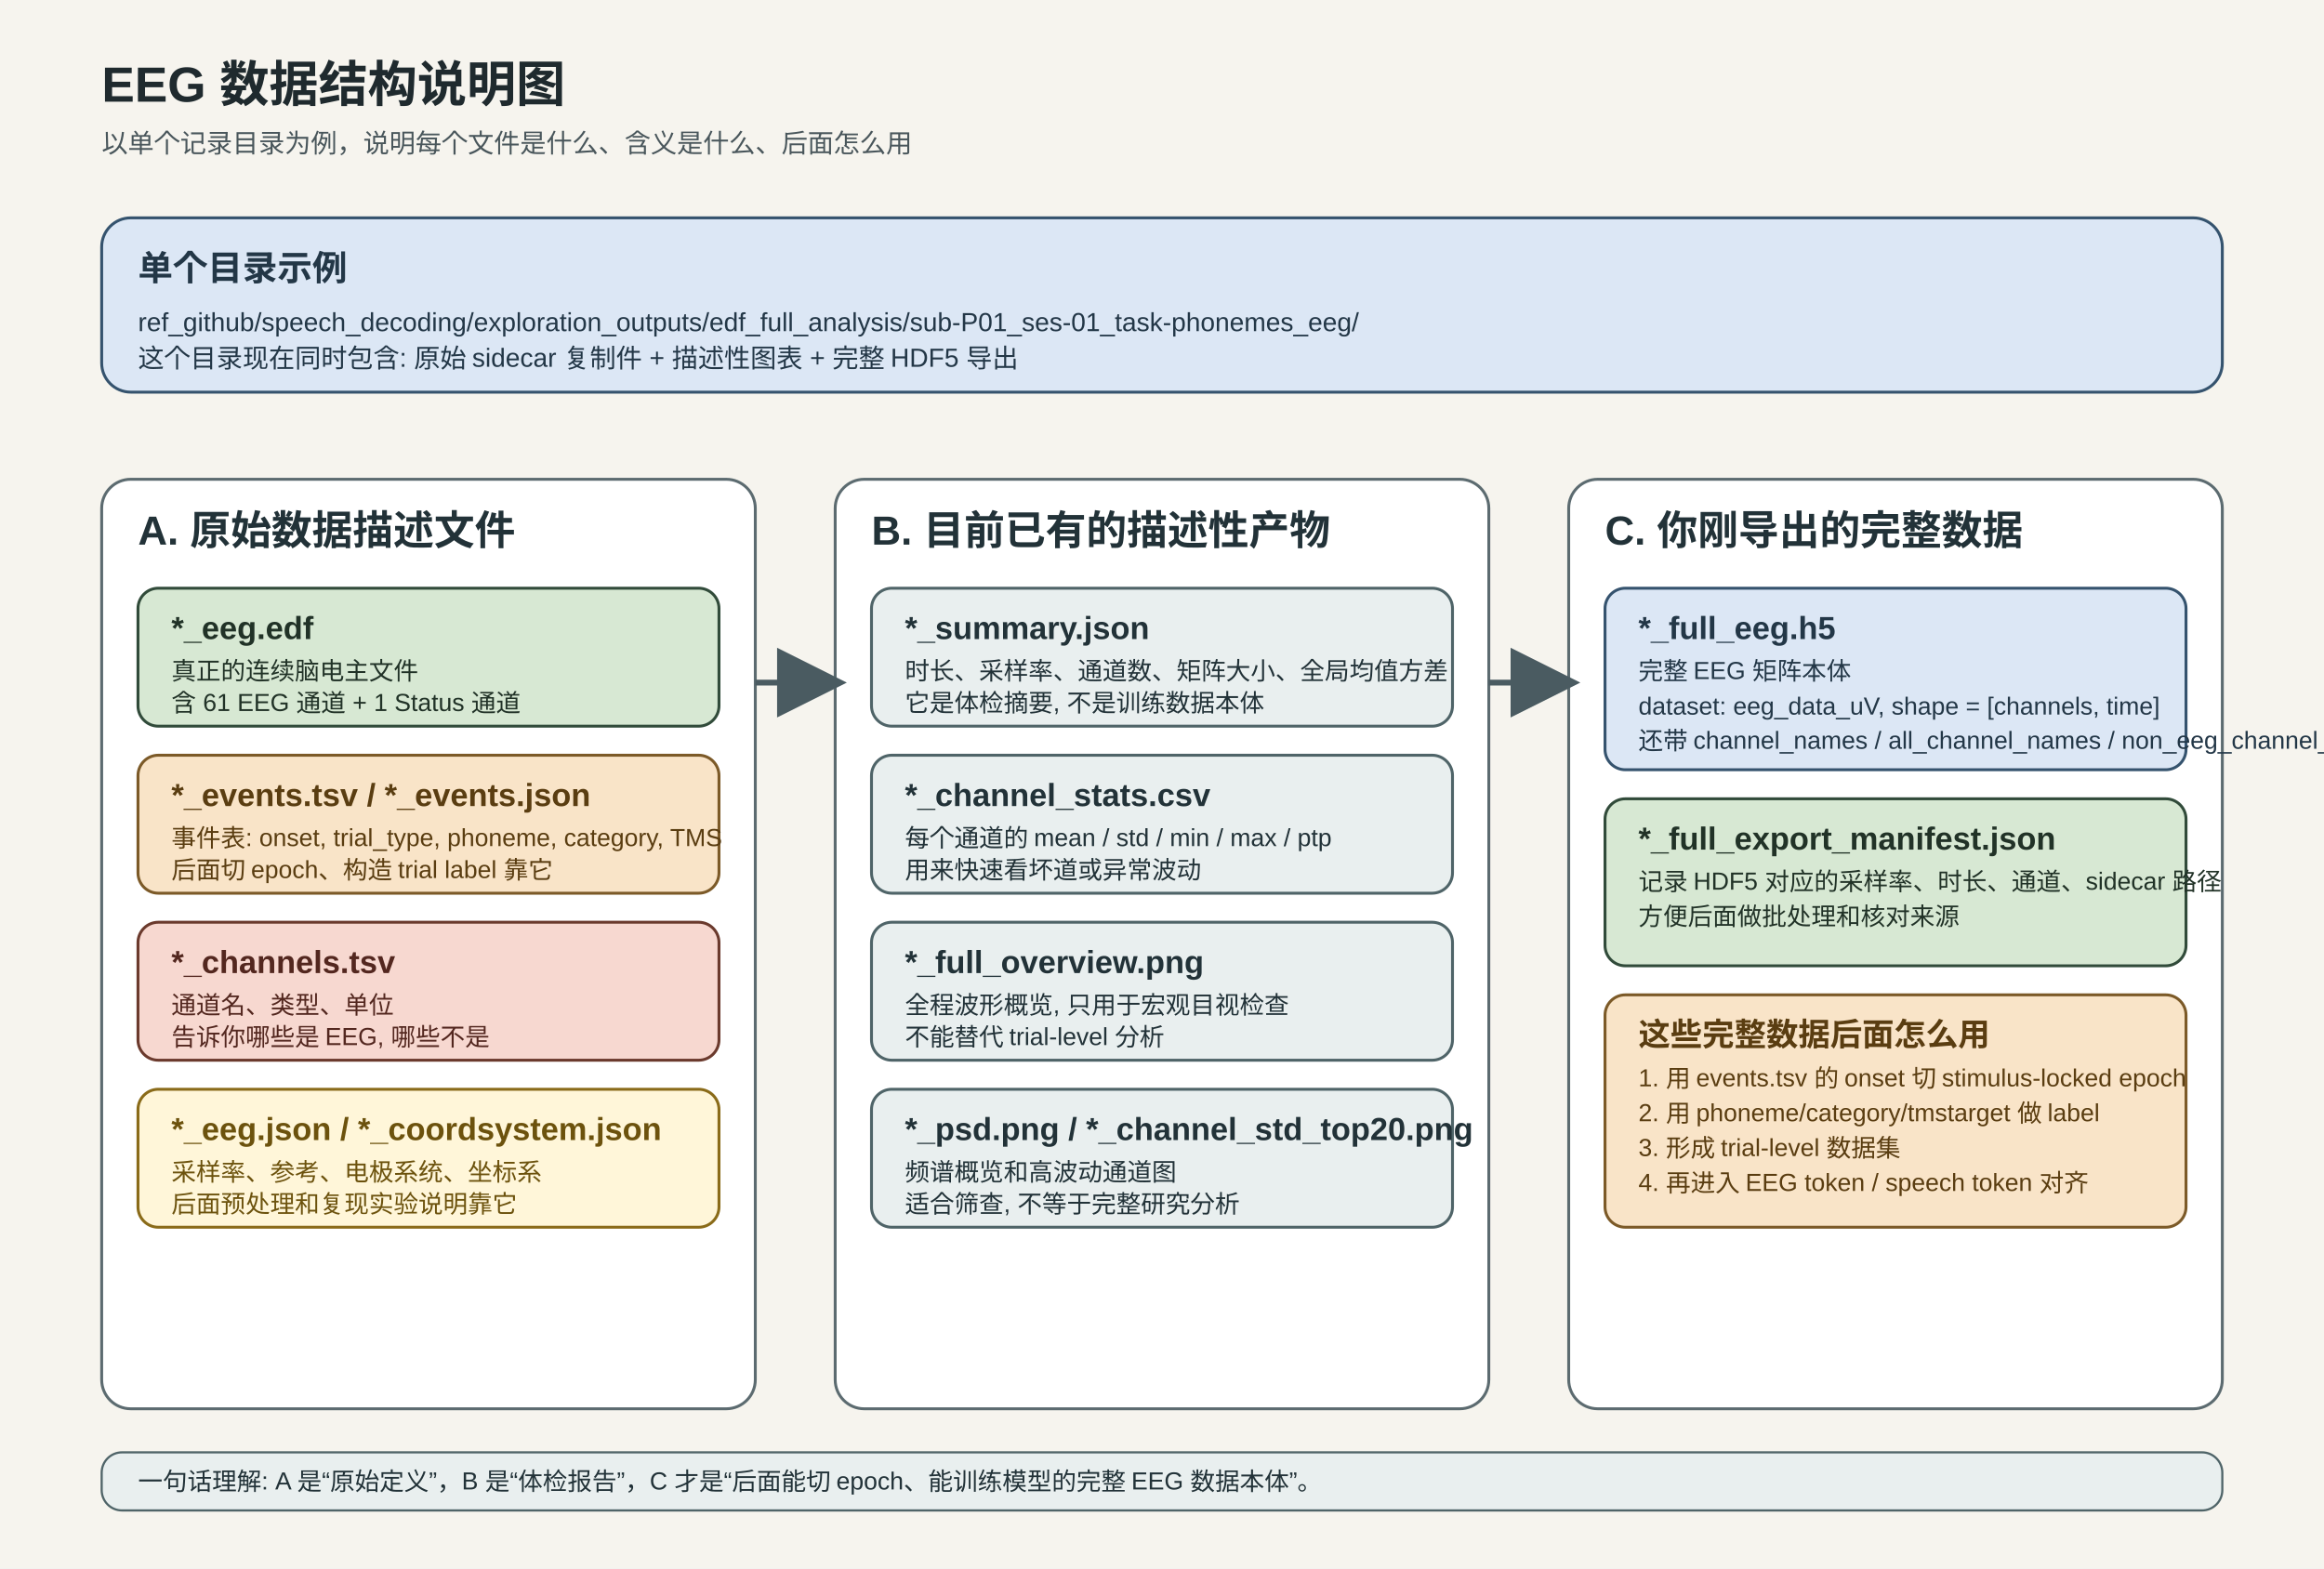
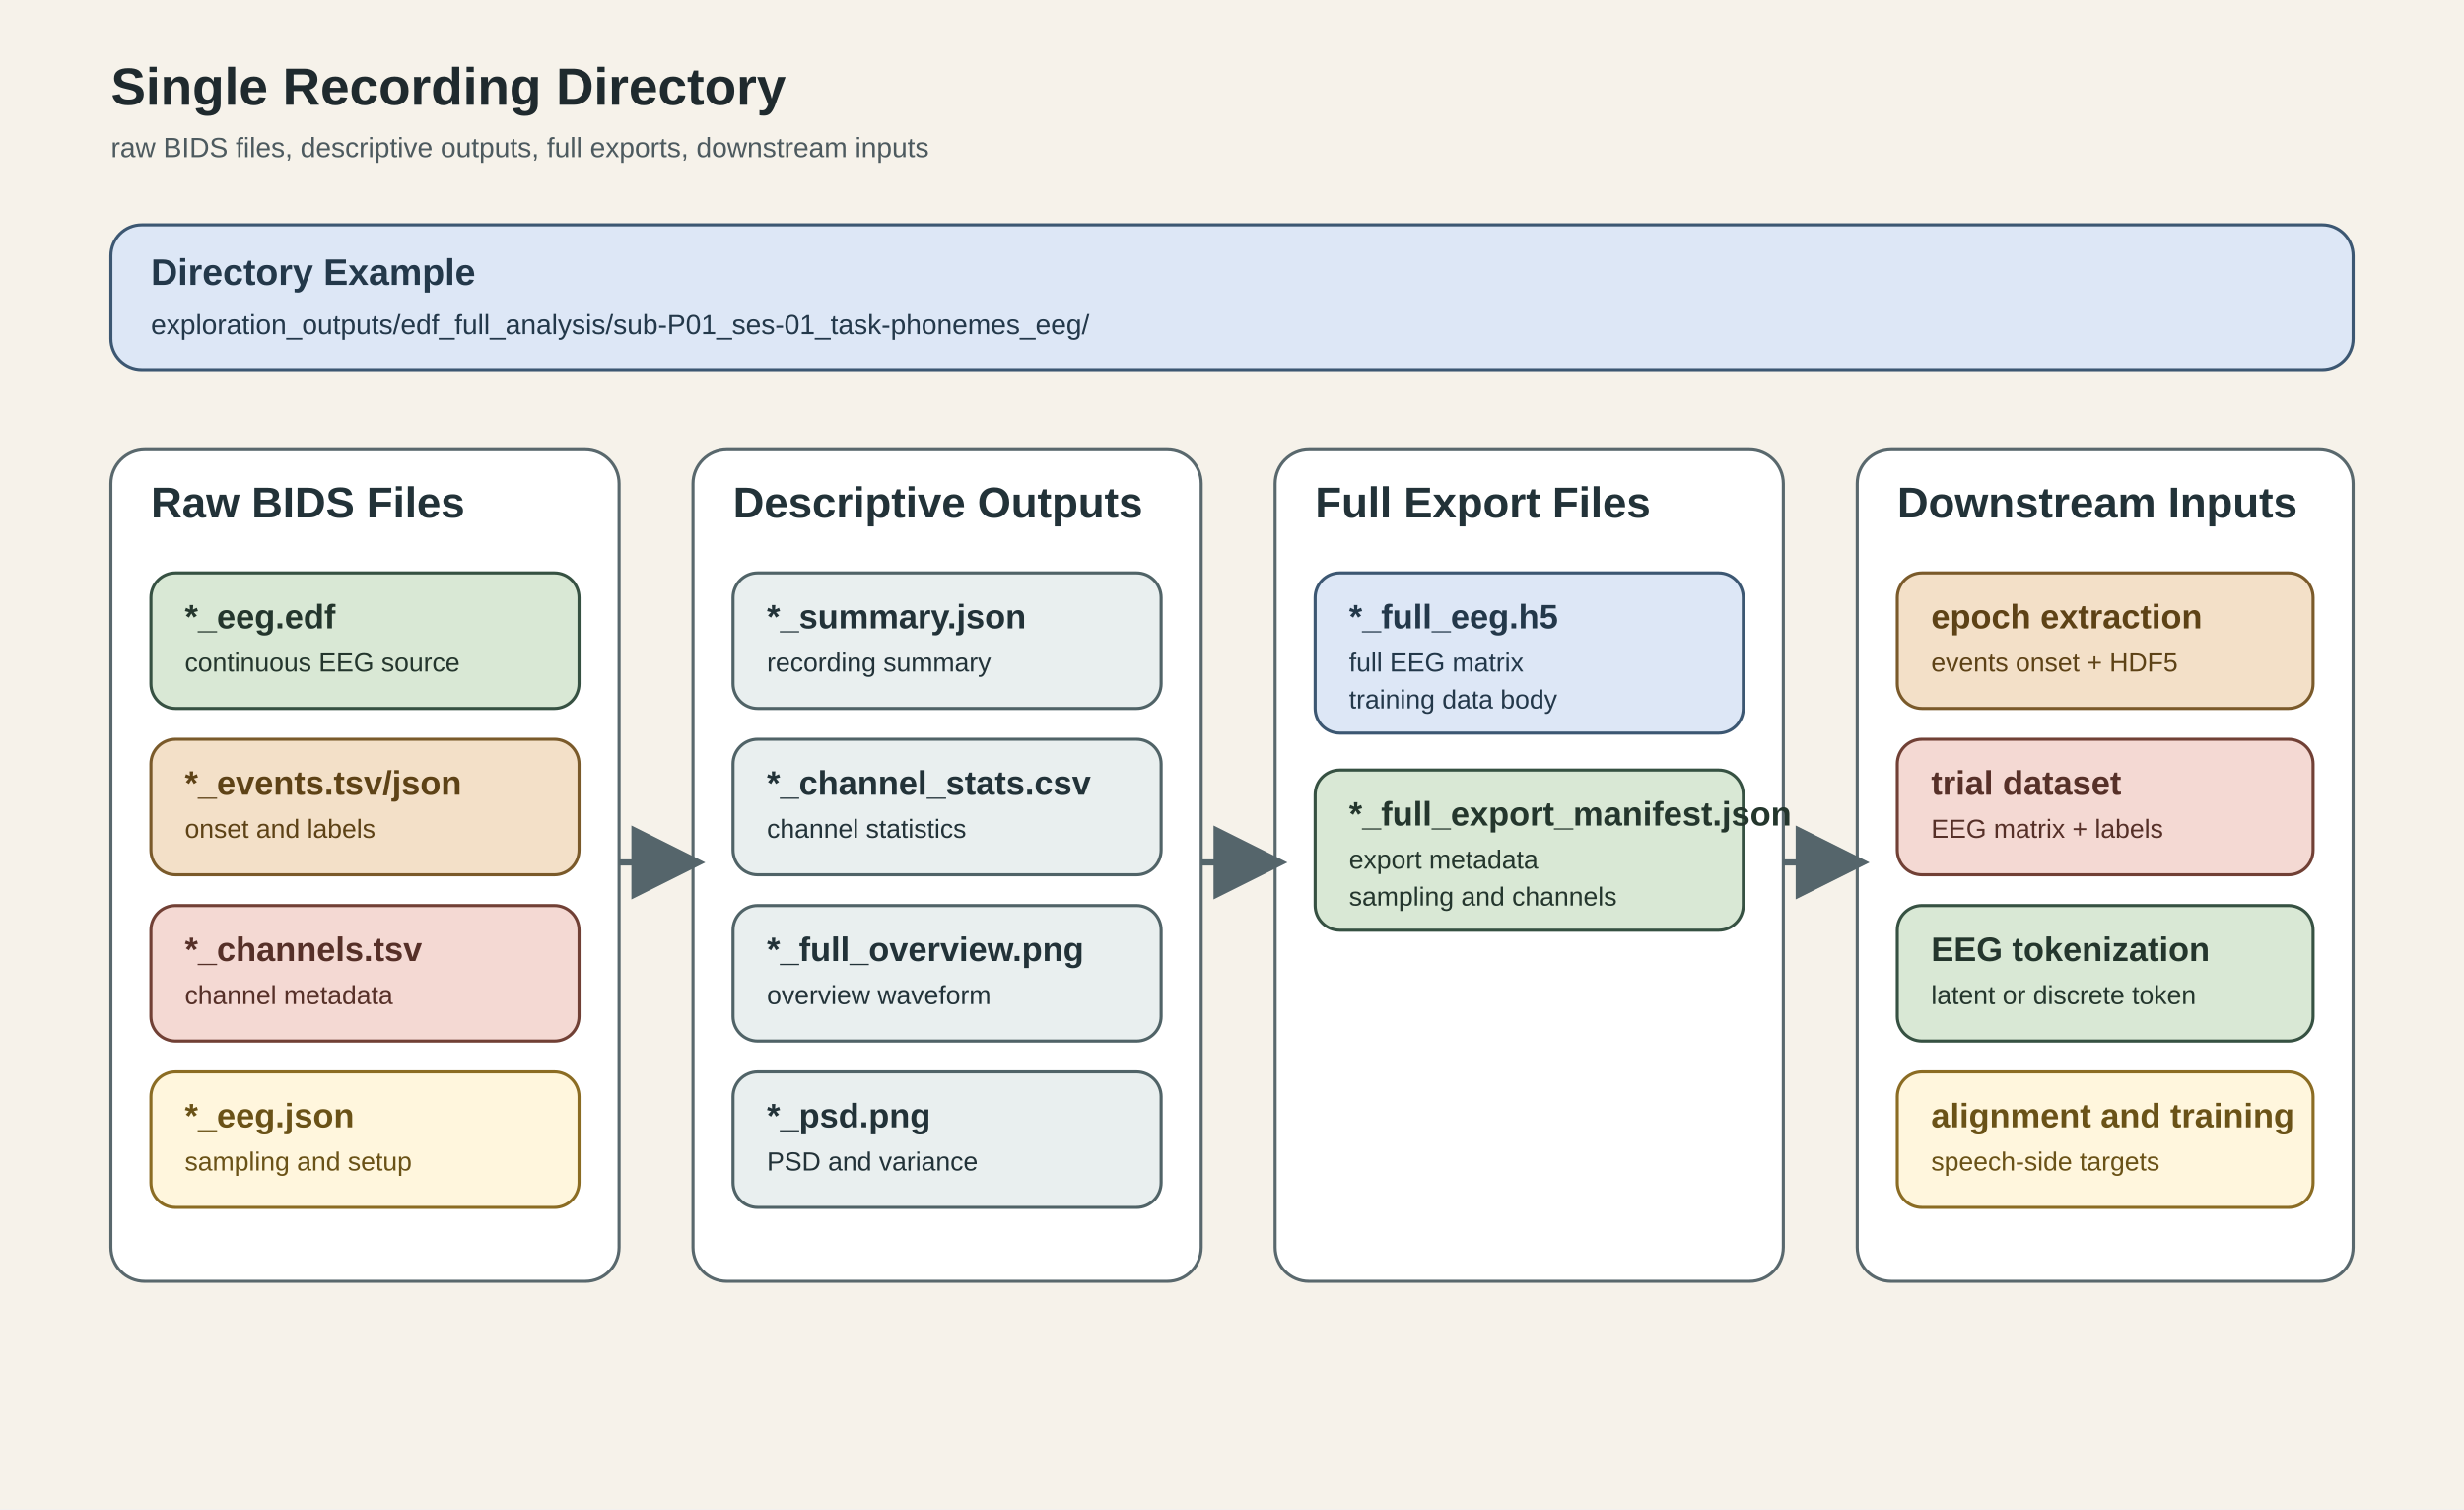
- <svg xmlns="http://www.w3.org/2000/svg" width="1600" height="1080" viewBox="0 0 1600 1080" fill="none">
-   <rect width="1600" height="1080" fill="#F6F4EE" />
-   <text x="70" y="70" font-family="Arial, Helvetica, sans-serif" font-size="34" font-weight="700" fill="#1F2A2E">EEG 数据结构说明图</text>
-   <text x="70" y="105" font-family="Arial, Helvetica, sans-serif" font-size="18" fill="#49565B">以单个记录目录为例，说明每个文件是什么、含义是什么、后面怎么用</text>
-   <rect x="70" y="150" width="1460" height="120" rx="20" fill="#DCE7F5" stroke="#35536E" stroke-width="2" />
-   <text x="95" y="193" font-family="Arial, Helvetica, sans-serif" font-size="24" font-weight="700" fill="#233747">单个目录示例</text>
-   <text x="95" y="228" font-family="Arial, Helvetica, sans-serif" font-size="18" fill="#233747">ref_github/speech_decoding/exploration_outputs/edf_full_analysis/sub-P01_ses-01_task-phonemes_eeg/</text>
-   <text x="95" y="253" font-family="Arial, Helvetica, sans-serif" font-size="18" fill="#233747">这个目录现在同时包含: 原始 sidecar 复制件 + 描述性图表 + 完整 HDF5 导出</text>
-   <rect x="70" y="330" width="450" height="640" rx="20" fill="#FFFFFF" stroke="#5C6B70" stroke-width="2" />
-   <text x="95" y="375" font-family="Arial, Helvetica, sans-serif" font-size="28" font-weight="700" fill="#223238">A. 原始数据描述文件</text>
-   <rect x="95" y="405" width="400" height="95" rx="14" fill="#D7E8D3" stroke="#314B3A" stroke-width="2" />
-   <text x="118" y="440" font-family="Arial, Helvetica, sans-serif" font-size="22" font-weight="700" fill="#213227">*_eeg.edf</text>
-   <text x="118" y="468" font-family="Arial, Helvetica, sans-serif" font-size="17" fill="#213227">真正的连续脑电主文件</text>
-   <text x="118" y="490" font-family="Arial, Helvetica, sans-serif" font-size="17" fill="#213227">含 61 EEG 通道 + 1 Status 通道</text>
-   <rect x="95" y="520" width="400" height="95" rx="14" fill="#F9E4C8" stroke="#7C5A28" stroke-width="2" />
-   <text x="118" y="555" font-family="Arial, Helvetica, sans-serif" font-size="22" font-weight="700" fill="#5A3D11">*_events.tsv / *_events.json</text>
-   <text x="118" y="583" font-family="Arial, Helvetica, sans-serif" font-size="17" fill="#5A3D11">事件表: onset, trial_type, phoneme, category, TMS</text>
-   <text x="118" y="605" font-family="Arial, Helvetica, sans-serif" font-size="17" fill="#5A3D11">后面切 epoch、构造 trial label 靠它</text>
-   <rect x="95" y="635" width="400" height="95" rx="14" fill="#F7D8D0" stroke="#6B3A2D" stroke-width="2" />
-   <text x="118" y="670" font-family="Arial, Helvetica, sans-serif" font-size="22" font-weight="700" fill="#53271F">*_channels.tsv</text>
-   <text x="118" y="698" font-family="Arial, Helvetica, sans-serif" font-size="17" fill="#53271F">通道名、类型、单位</text>
-   <text x="118" y="720" font-family="Arial, Helvetica, sans-serif" font-size="17" fill="#53271F">告诉你哪些是 EEG, 哪些不是</text>
-   <rect x="95" y="750" width="400" height="95" rx="14" fill="#FFF6D9" stroke="#8A6B19" stroke-width="2" />
-   <text x="118" y="785" font-family="Arial, Helvetica, sans-serif" font-size="22" font-weight="700" fill="#6C520D">*_eeg.json / *_coordsystem.json</text>
-   <text x="118" y="813" font-family="Arial, Helvetica, sans-serif" font-size="17" fill="#6C520D">采样率、参考、电极系统、坐标系</text>
-   <text x="118" y="835" font-family="Arial, Helvetica, sans-serif" font-size="17" fill="#6C520D">后面预处理和复现实验说明靠它</text>
-   <rect x="575" y="330" width="450" height="640" rx="20" fill="#FFFFFF" stroke="#5C6B70" stroke-width="2" />
-   <text x="600" y="375" font-family="Arial, Helvetica, sans-serif" font-size="28" font-weight="700" fill="#223238">B. 目前已有的描述性产物</text>
-   <rect x="600" y="405" width="400" height="95" rx="14" fill="#E9EFEF" stroke="#4F6468" stroke-width="2" />
-   <text x="623" y="440" font-family="Arial, Helvetica, sans-serif" font-size="22" font-weight="700" fill="#223238">*_summary.json</text>
-   <text x="623" y="468" font-family="Arial, Helvetica, sans-serif" font-size="17" fill="#223238">时长、采样率、通道数、矩阵大小、全局均值方差</text>
-   <text x="623" y="490" font-family="Arial, Helvetica, sans-serif" font-size="17" fill="#223238">它是体检摘要, 不是训练数据本体</text>
-   <rect x="600" y="520" width="400" height="95" rx="14" fill="#E9EFEF" stroke="#4F6468" stroke-width="2" />
-   <text x="623" y="555" font-family="Arial, Helvetica, sans-serif" font-size="22" font-weight="700" fill="#223238">*_channel_stats.csv</text>
-   <text x="623" y="583" font-family="Arial, Helvetica, sans-serif" font-size="17" fill="#223238">每个通道的 mean / std / min / max / ptp</text>
-   <text x="623" y="605" font-family="Arial, Helvetica, sans-serif" font-size="17" fill="#223238">用来快速看坏道或异常波动</text>
-   <rect x="600" y="635" width="400" height="95" rx="14" fill="#E9EFEF" stroke="#4F6468" stroke-width="2" />
-   <text x="623" y="670" font-family="Arial, Helvetica, sans-serif" font-size="22" font-weight="700" fill="#223238">*_full_overview.png</text>
-   <text x="623" y="698" font-family="Arial, Helvetica, sans-serif" font-size="17" fill="#223238">全程波形概览, 只用于宏观目视检查</text>
-   <text x="623" y="720" font-family="Arial, Helvetica, sans-serif" font-size="17" fill="#223238">不能替代 trial-level 分析</text>
-   <rect x="600" y="750" width="400" height="95" rx="14" fill="#E9EFEF" stroke="#4F6468" stroke-width="2" />
-   <text x="623" y="785" font-family="Arial, Helvetica, sans-serif" font-size="22" font-weight="700" fill="#223238">*_psd.png / *_channel_std_top20.png</text>
-   <text x="623" y="813" font-family="Arial, Helvetica, sans-serif" font-size="17" fill="#223238">频谱概览和高波动通道图</text>
-   <text x="623" y="835" font-family="Arial, Helvetica, sans-serif" font-size="17" fill="#223238">适合筛查, 不等于完整研究分析</text>
-   <rect x="1080" y="330" width="450" height="640" rx="20" fill="#FFFFFF" stroke="#5C6B70" stroke-width="2" />
-   <text x="1105" y="375" font-family="Arial, Helvetica, sans-serif" font-size="28" font-weight="700" fill="#223238">C. 你刚导出的完整数据</text>
-   <rect x="1105" y="405" width="400" height="125" rx="14" fill="#DCE7F5" stroke="#35536E" stroke-width="2" />
-   <text x="1128" y="440" font-family="Arial, Helvetica, sans-serif" font-size="22" font-weight="700" fill="#233747">*_full_eeg.h5</text>
-   <text x="1128" y="468" font-family="Arial, Helvetica, sans-serif" font-size="17" fill="#233747">完整 EEG 矩阵本体</text>
-   <text x="1128" y="492" font-family="Arial, Helvetica, sans-serif" font-size="17" fill="#233747">dataset: eeg_data_uV, shape = [channels, time]</text>
-   <text x="1128" y="516" font-family="Arial, Helvetica, sans-serif" font-size="17" fill="#233747">还带 channel_names / all_channel_names / non_eeg_channel_names</text>
-   <rect x="1105" y="550" width="400" height="115" rx="14" fill="#D7E8D3" stroke="#314B3A" stroke-width="2" />
-   <text x="1128" y="585" font-family="Arial, Helvetica, sans-serif" font-size="22" font-weight="700" fill="#213227">*_full_export_manifest.json</text>
-   <text x="1128" y="613" font-family="Arial, Helvetica, sans-serif" font-size="17" fill="#213227">记录 HDF5 对应的采样率、时长、通道、sidecar 路径</text>
-   <text x="1128" y="637" font-family="Arial, Helvetica, sans-serif" font-size="17" fill="#213227">方便后面做批处理和核对来源</text>
-   <rect x="1105" y="685" width="400" height="160" rx="14" fill="#F9E4C8" stroke="#7C5A28" stroke-width="2" />
-   <text x="1128" y="720" font-family="Arial, Helvetica, sans-serif" font-size="22" font-weight="700" fill="#5A3D11">这些完整数据后面怎么用</text>
-   <text x="1128" y="748" font-family="Arial, Helvetica, sans-serif" font-size="17" fill="#5A3D11">1. 用 events.tsv 的 onset 切 stimulus-locked epoch</text>
-   <text x="1128" y="772" font-family="Arial, Helvetica, sans-serif" font-size="17" fill="#5A3D11">2. 用 phoneme/category/tmstarget 做 label</text>
-   <text x="1128" y="796" font-family="Arial, Helvetica, sans-serif" font-size="17" fill="#5A3D11">3. 形成 trial-level 数据集</text>
-   <text x="1128" y="820" font-family="Arial, Helvetica, sans-serif" font-size="17" fill="#5A3D11">4. 再进入 EEG token / speech token 对齐</text>
-   <path d="M520 470 L575 470" stroke="#4A5B61" stroke-width="4" marker-end="url(#arrow)" />
-   <path d="M1025 470 L1080 470" stroke="#4A5B61" stroke-width="4" marker-end="url(#arrow)" />
-   <rect x="70" y="1000" width="1460" height="40" rx="14" fill="#E9EFEF" stroke="#4F6468" stroke-width="1.5" />
-   <text x="95" y="1026" font-family="Arial, Helvetica, sans-serif" font-size="17" fill="#223238">一句话理解: A 是“原始定义”，B 是“体检报告”，C 才是“后面能切 epoch、能训练模型的完整 EEG 数据本体”。</text>
+ <svg xmlns="http://www.w3.org/2000/svg" width="1600" height="980" viewBox="0 0 1600 980" fill="none">
+   <style>
+     text, tspan {
+       font-family: "PingFang SC", "Hiragino Sans GB", "Microsoft YaHei", "Noto Sans CJK SC", Arial, sans-serif !important;
+     }
+   </style>
+   <rect width="1600" height="980" fill="#F6F2EA" />
+   <text x="72" y="68" font-family="Arial, Helvetica, sans-serif" font-size="34" font-weight="700" fill="#1F2A2E">Single Recording Directory</text>
+   <text x="72" y="102" font-family="Arial, Helvetica, sans-serif" font-size="18" fill="#4D5A5F">raw BIDS files, descriptive outputs, full exports, downstream inputs</text>
+   <rect x="72" y="146" width="1456" height="94" rx="20" fill="#DDE7F6" stroke="#3C5772" stroke-width="2" />
+   <text x="98" y="185" font-family="Arial, Helvetica, sans-serif" font-size="24" font-weight="700" fill="#23384A">Directory Example</text>
+   <text x="98" y="217" font-family="Arial, Helvetica, sans-serif" font-size="18" fill="#23384A">exploration_outputs/edf_full_analysis/sub-P01_ses-01_task-phonemes_eeg/</text>
+   <rect x="72" y="292" width="330" height="540" rx="22" fill="#FFFFFF" stroke="#59686D" stroke-width="2" />
+   <text x="98" y="336" font-family="Arial, Helvetica, sans-serif" font-size="28" font-weight="700" fill="#223238">Raw BIDS Files</text>
+   <rect x="98" y="372" width="278" height="88" rx="16" fill="#D9E8D5" stroke="#365142" stroke-width="2" />
+   <text x="120" y="408" font-family="Arial, Helvetica, sans-serif" font-size="22" font-weight="700" fill="#24362D">*_eeg.edf</text>
+   <text x="120" y="436" font-family="Arial, Helvetica, sans-serif" font-size="17" fill="#24362D">continuous EEG source</text>
+   <rect x="98" y="480" width="278" height="88" rx="16" fill="#F3E0C8" stroke="#7A5A2A" stroke-width="2" />
+   <text x="120" y="516" font-family="Arial, Helvetica, sans-serif" font-size="22" font-weight="700" fill="#5D4216">*_events.tsv/json</text>
+   <text x="120" y="544" font-family="Arial, Helvetica, sans-serif" font-size="17" fill="#5D4216">onset and labels</text>
+   <rect x="98" y="588" width="278" height="88" rx="16" fill="#F4D9D3" stroke="#714035" stroke-width="2" />
+   <text x="120" y="624" font-family="Arial, Helvetica, sans-serif" font-size="22" font-weight="700" fill="#563028">*_channels.tsv</text>
+   <text x="120" y="652" font-family="Arial, Helvetica, sans-serif" font-size="17" fill="#563028">channel metadata</text>
+   <rect x="98" y="696" width="278" height="88" rx="16" fill="#FFF6DD" stroke="#8B6C23" stroke-width="2" />
+   <text x="120" y="732" font-family="Arial, Helvetica, sans-serif" font-size="22" font-weight="700" fill="#6A5217">*_eeg.json</text>
+   <text x="120" y="760" font-family="Arial, Helvetica, sans-serif" font-size="17" fill="#6A5217">sampling and setup</text>
+   <rect x="450" y="292" width="330" height="540" rx="22" fill="#FFFFFF" stroke="#59686D" stroke-width="2" />
+   <text x="476" y="336" font-family="Arial, Helvetica, sans-serif" font-size="28" font-weight="700" fill="#223238">Descriptive Outputs</text>
+   <rect x="476" y="372" width="278" height="88" rx="16" fill="#E9EFEF" stroke="#506367" stroke-width="2" />
+   <text x="498" y="408" font-family="Arial, Helvetica, sans-serif" font-size="22" font-weight="700" fill="#223238">*_summary.json</text>
+   <text x="498" y="436" font-family="Arial, Helvetica, sans-serif" font-size="17" fill="#223238">recording summary</text>
+   <rect x="476" y="480" width="278" height="88" rx="16" fill="#E9EFEF" stroke="#506367" stroke-width="2" />
+   <text x="498" y="516" font-family="Arial, Helvetica, sans-serif" font-size="22" font-weight="700" fill="#223238">*_channel_stats.csv</text>
+   <text x="498" y="544" font-family="Arial, Helvetica, sans-serif" font-size="17" fill="#223238">channel statistics</text>
+   <rect x="476" y="588" width="278" height="88" rx="16" fill="#E9EFEF" stroke="#506367" stroke-width="2" />
+   <text x="498" y="624" font-family="Arial, Helvetica, sans-serif" font-size="22" font-weight="700" fill="#223238">*_full_overview.png</text>
+   <text x="498" y="652" font-family="Arial, Helvetica, sans-serif" font-size="17" fill="#223238">overview waveform</text>
+   <rect x="476" y="696" width="278" height="88" rx="16" fill="#E9EFEF" stroke="#506367" stroke-width="2" />
+   <text x="498" y="732" font-family="Arial, Helvetica, sans-serif" font-size="22" font-weight="700" fill="#223238">*_psd.png</text>
+   <text x="498" y="760" font-family="Arial, Helvetica, sans-serif" font-size="17" fill="#223238">PSD and variance</text>
+   <rect x="828" y="292" width="330" height="540" rx="22" fill="#FFFFFF" stroke="#59686D" stroke-width="2" />
+   <text x="854" y="336" font-family="Arial, Helvetica, sans-serif" font-size="28" font-weight="700" fill="#223238">Full Export Files</text>
+   <rect x="854" y="372" width="278" height="104" rx="16" fill="#DDE7F6" stroke="#3C5772" stroke-width="2" />
+   <text x="876" y="408" font-family="Arial, Helvetica, sans-serif" font-size="22" font-weight="700" fill="#23384A">*_full_eeg.h5</text>
+   <text x="876" y="436" font-family="Arial, Helvetica, sans-serif" font-size="17" fill="#23384A">full EEG matrix</text>
+   <text x="876" y="460" font-family="Arial, Helvetica, sans-serif" font-size="17" fill="#23384A">training data body</text>
+   <rect x="854" y="500" width="278" height="104" rx="16" fill="#D9E8D5" stroke="#365142" stroke-width="2" />
+   <text x="876" y="536" font-family="Arial, Helvetica, sans-serif" font-size="22" font-weight="700" fill="#24362D">*_full_export_manifest.json</text>
+   <text x="876" y="564" font-family="Arial, Helvetica, sans-serif" font-size="17" fill="#24362D">export metadata</text>
+   <text x="876" y="588" font-family="Arial, Helvetica, sans-serif" font-size="17" fill="#24362D">sampling and channels</text>
+   <rect x="1206" y="292" width="322" height="540" rx="22" fill="#FFFFFF" stroke="#59686D" stroke-width="2" />
+   <text x="1232" y="336" font-family="Arial, Helvetica, sans-serif" font-size="28" font-weight="700" fill="#223238">Downstream Inputs</text>
+   <rect x="1232" y="372" width="270" height="88" rx="16" fill="#F3E0C8" stroke="#7A5A2A" stroke-width="2" />
+   <text x="1254" y="408" font-family="Arial, Helvetica, sans-serif" font-size="22" font-weight="700" fill="#5D4216">epoch extraction</text>
+   <text x="1254" y="436" font-family="Arial, Helvetica, sans-serif" font-size="17" fill="#5D4216">events onset + HDF5</text>
+   <rect x="1232" y="480" width="270" height="88" rx="16" fill="#F4D9D3" stroke="#714035" stroke-width="2" />
+   <text x="1254" y="516" font-family="Arial, Helvetica, sans-serif" font-size="22" font-weight="700" fill="#563028">trial dataset</text>
+   <text x="1254" y="544" font-family="Arial, Helvetica, sans-serif" font-size="17" fill="#563028">EEG matrix + labels</text>
+   <rect x="1232" y="588" width="270" height="88" rx="16" fill="#D9E8D5" stroke="#365142" stroke-width="2" />
+   <text x="1254" y="624" font-family="Arial, Helvetica, sans-serif" font-size="22" font-weight="700" fill="#24362D">EEG tokenization</text>
+   <text x="1254" y="652" font-family="Arial, Helvetica, sans-serif" font-size="17" fill="#24362D">latent or discrete token</text>
+   <rect x="1232" y="696" width="270" height="88" rx="16" fill="#FFF6DD" stroke="#8B6C23" stroke-width="2" />
+   <text x="1254" y="732" font-family="Arial, Helvetica, sans-serif" font-size="22" font-weight="700" fill="#6A5217">alignment and training</text>
+   <text x="1254" y="760" font-family="Arial, Helvetica, sans-serif" font-size="17" fill="#6A5217">speech-side targets</text>
+   <path d="M402 560 H450" stroke="#55656B" stroke-width="4" marker-end="url(#arrow)" />
+   <path d="M780 560 H828" stroke="#55656B" stroke-width="4" marker-end="url(#arrow)" />
+   <path d="M1158 560 H1206" stroke="#55656B" stroke-width="4" marker-end="url(#arrow)" />
  <defs>
    <marker id="arrow" markerWidth="12" markerHeight="12" refX="10" refY="6" orient="auto">
-       <path d="M0 0 L12 6 L0 12 Z" fill="#4A5B61" />
+       <path d="M0 0 L12 6 L0 12 Z" fill="#55656B" />
    </marker>
  </defs>
</svg>
